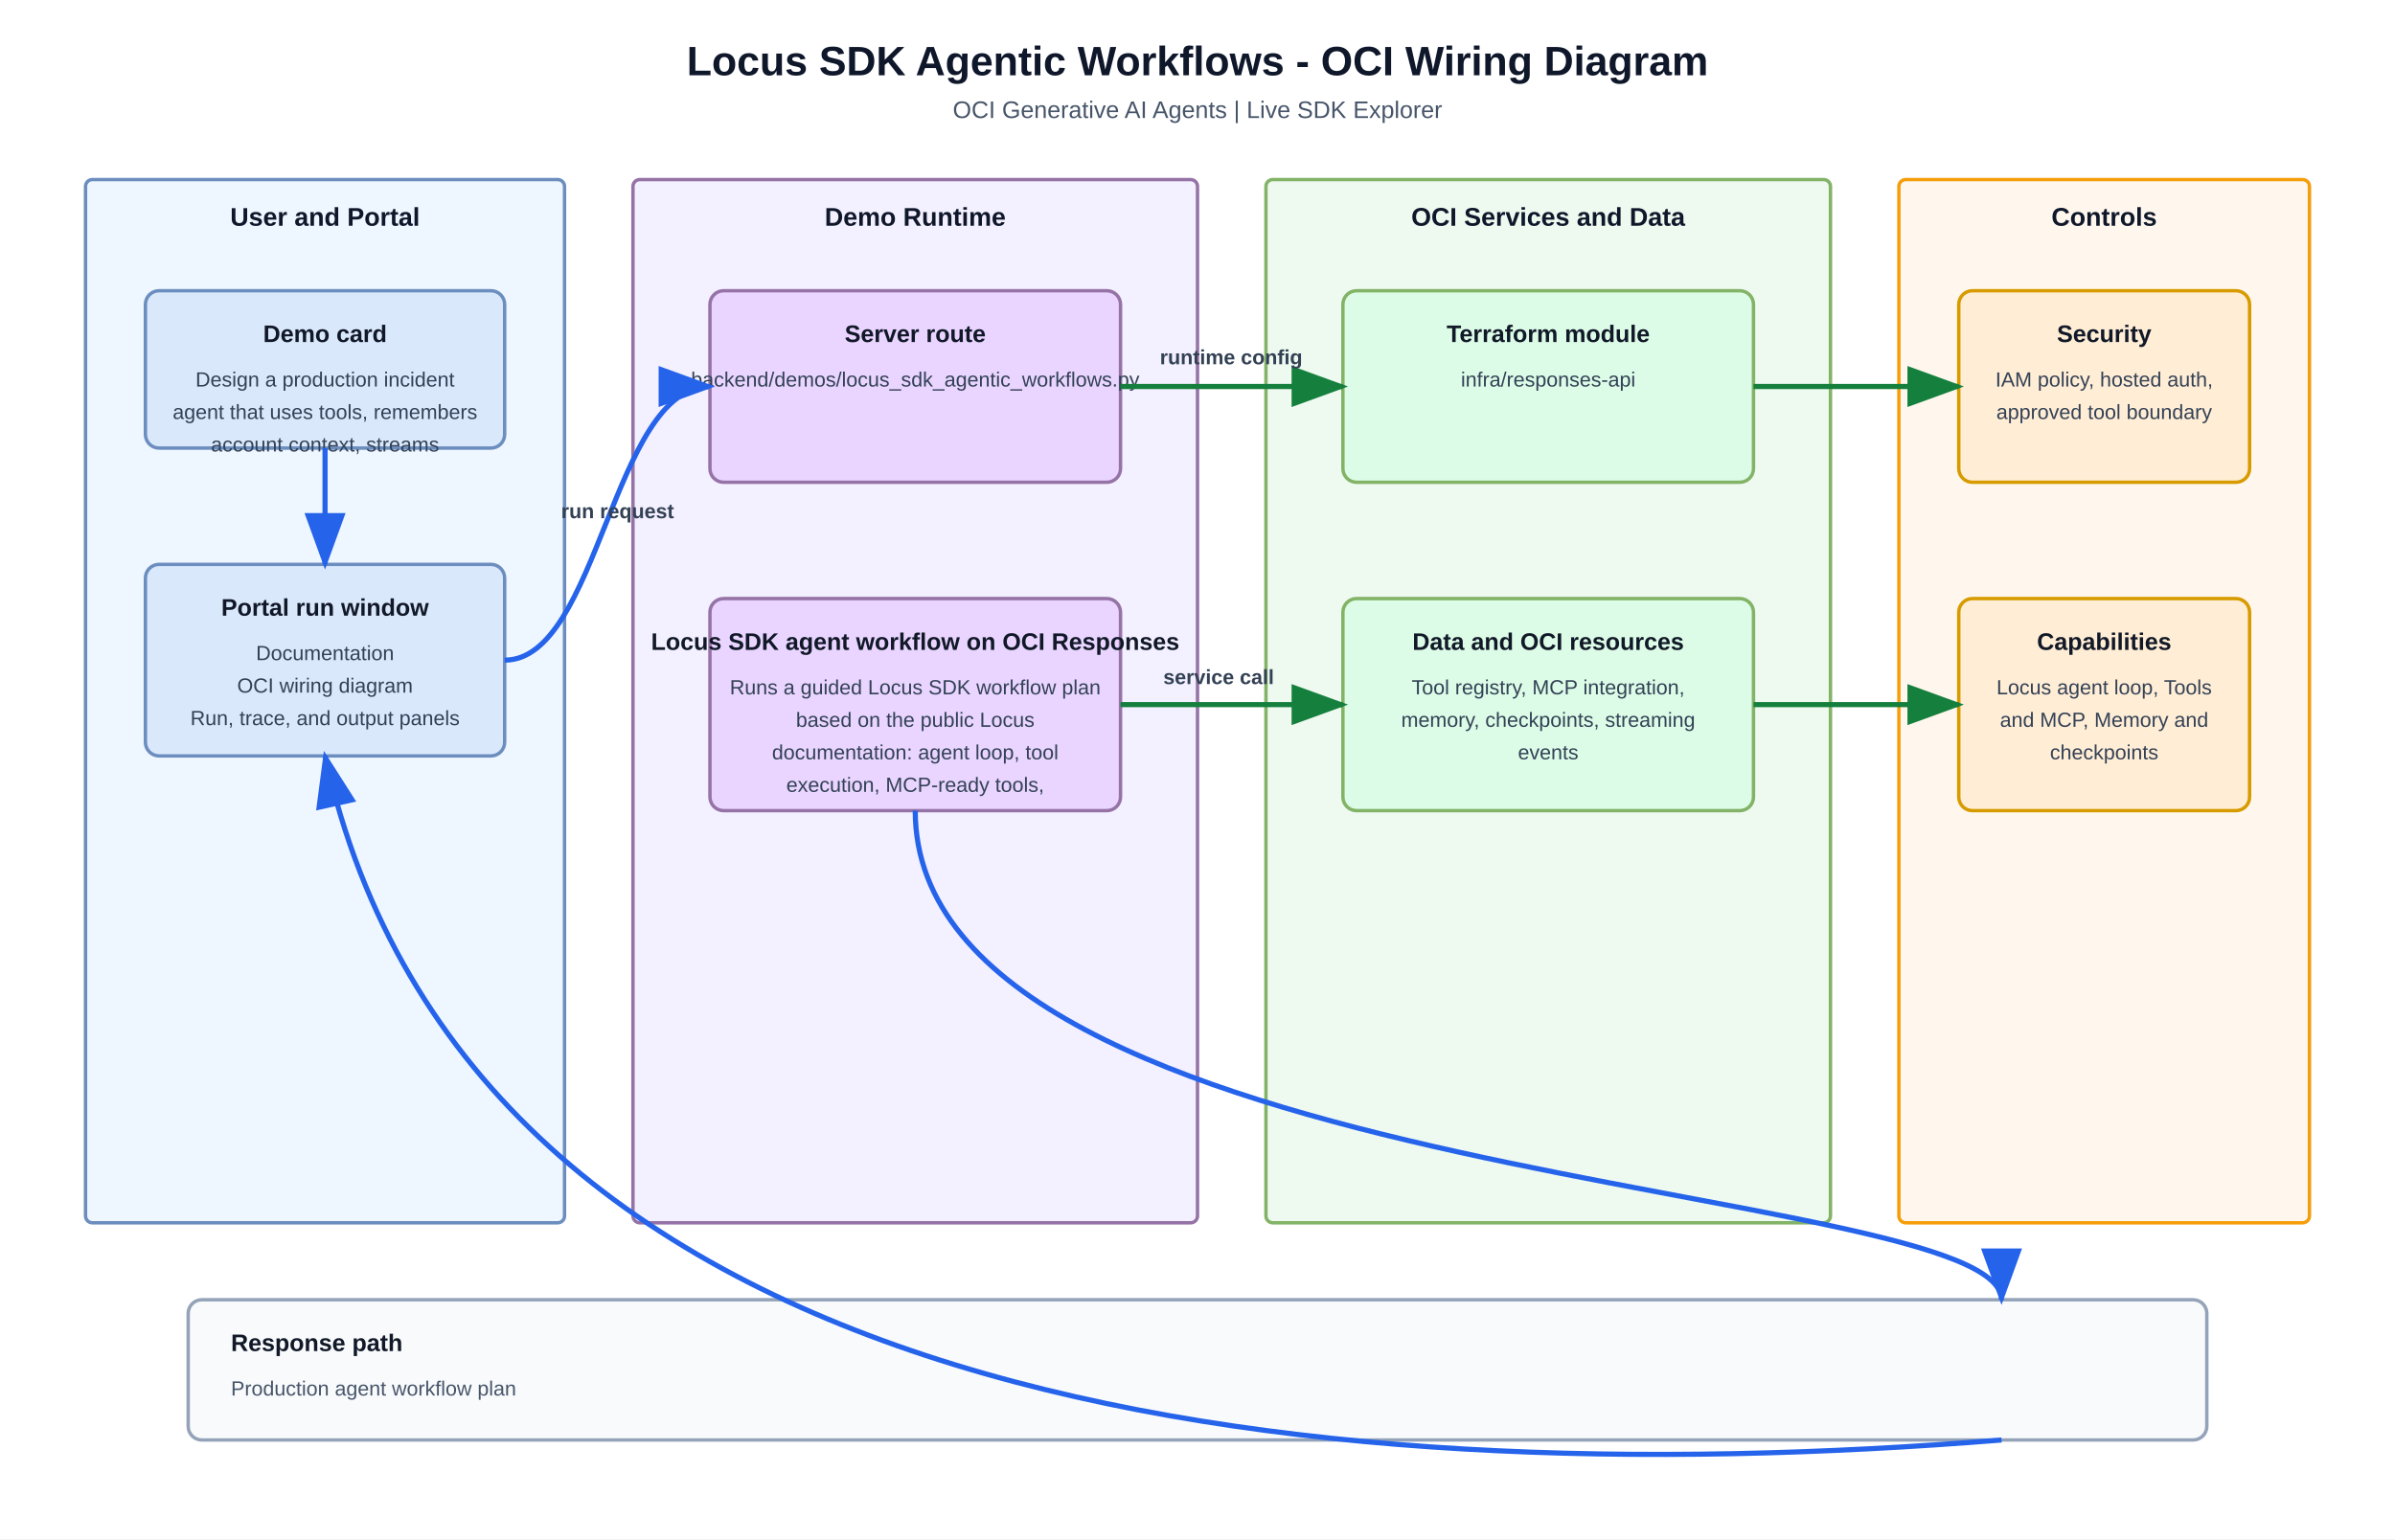
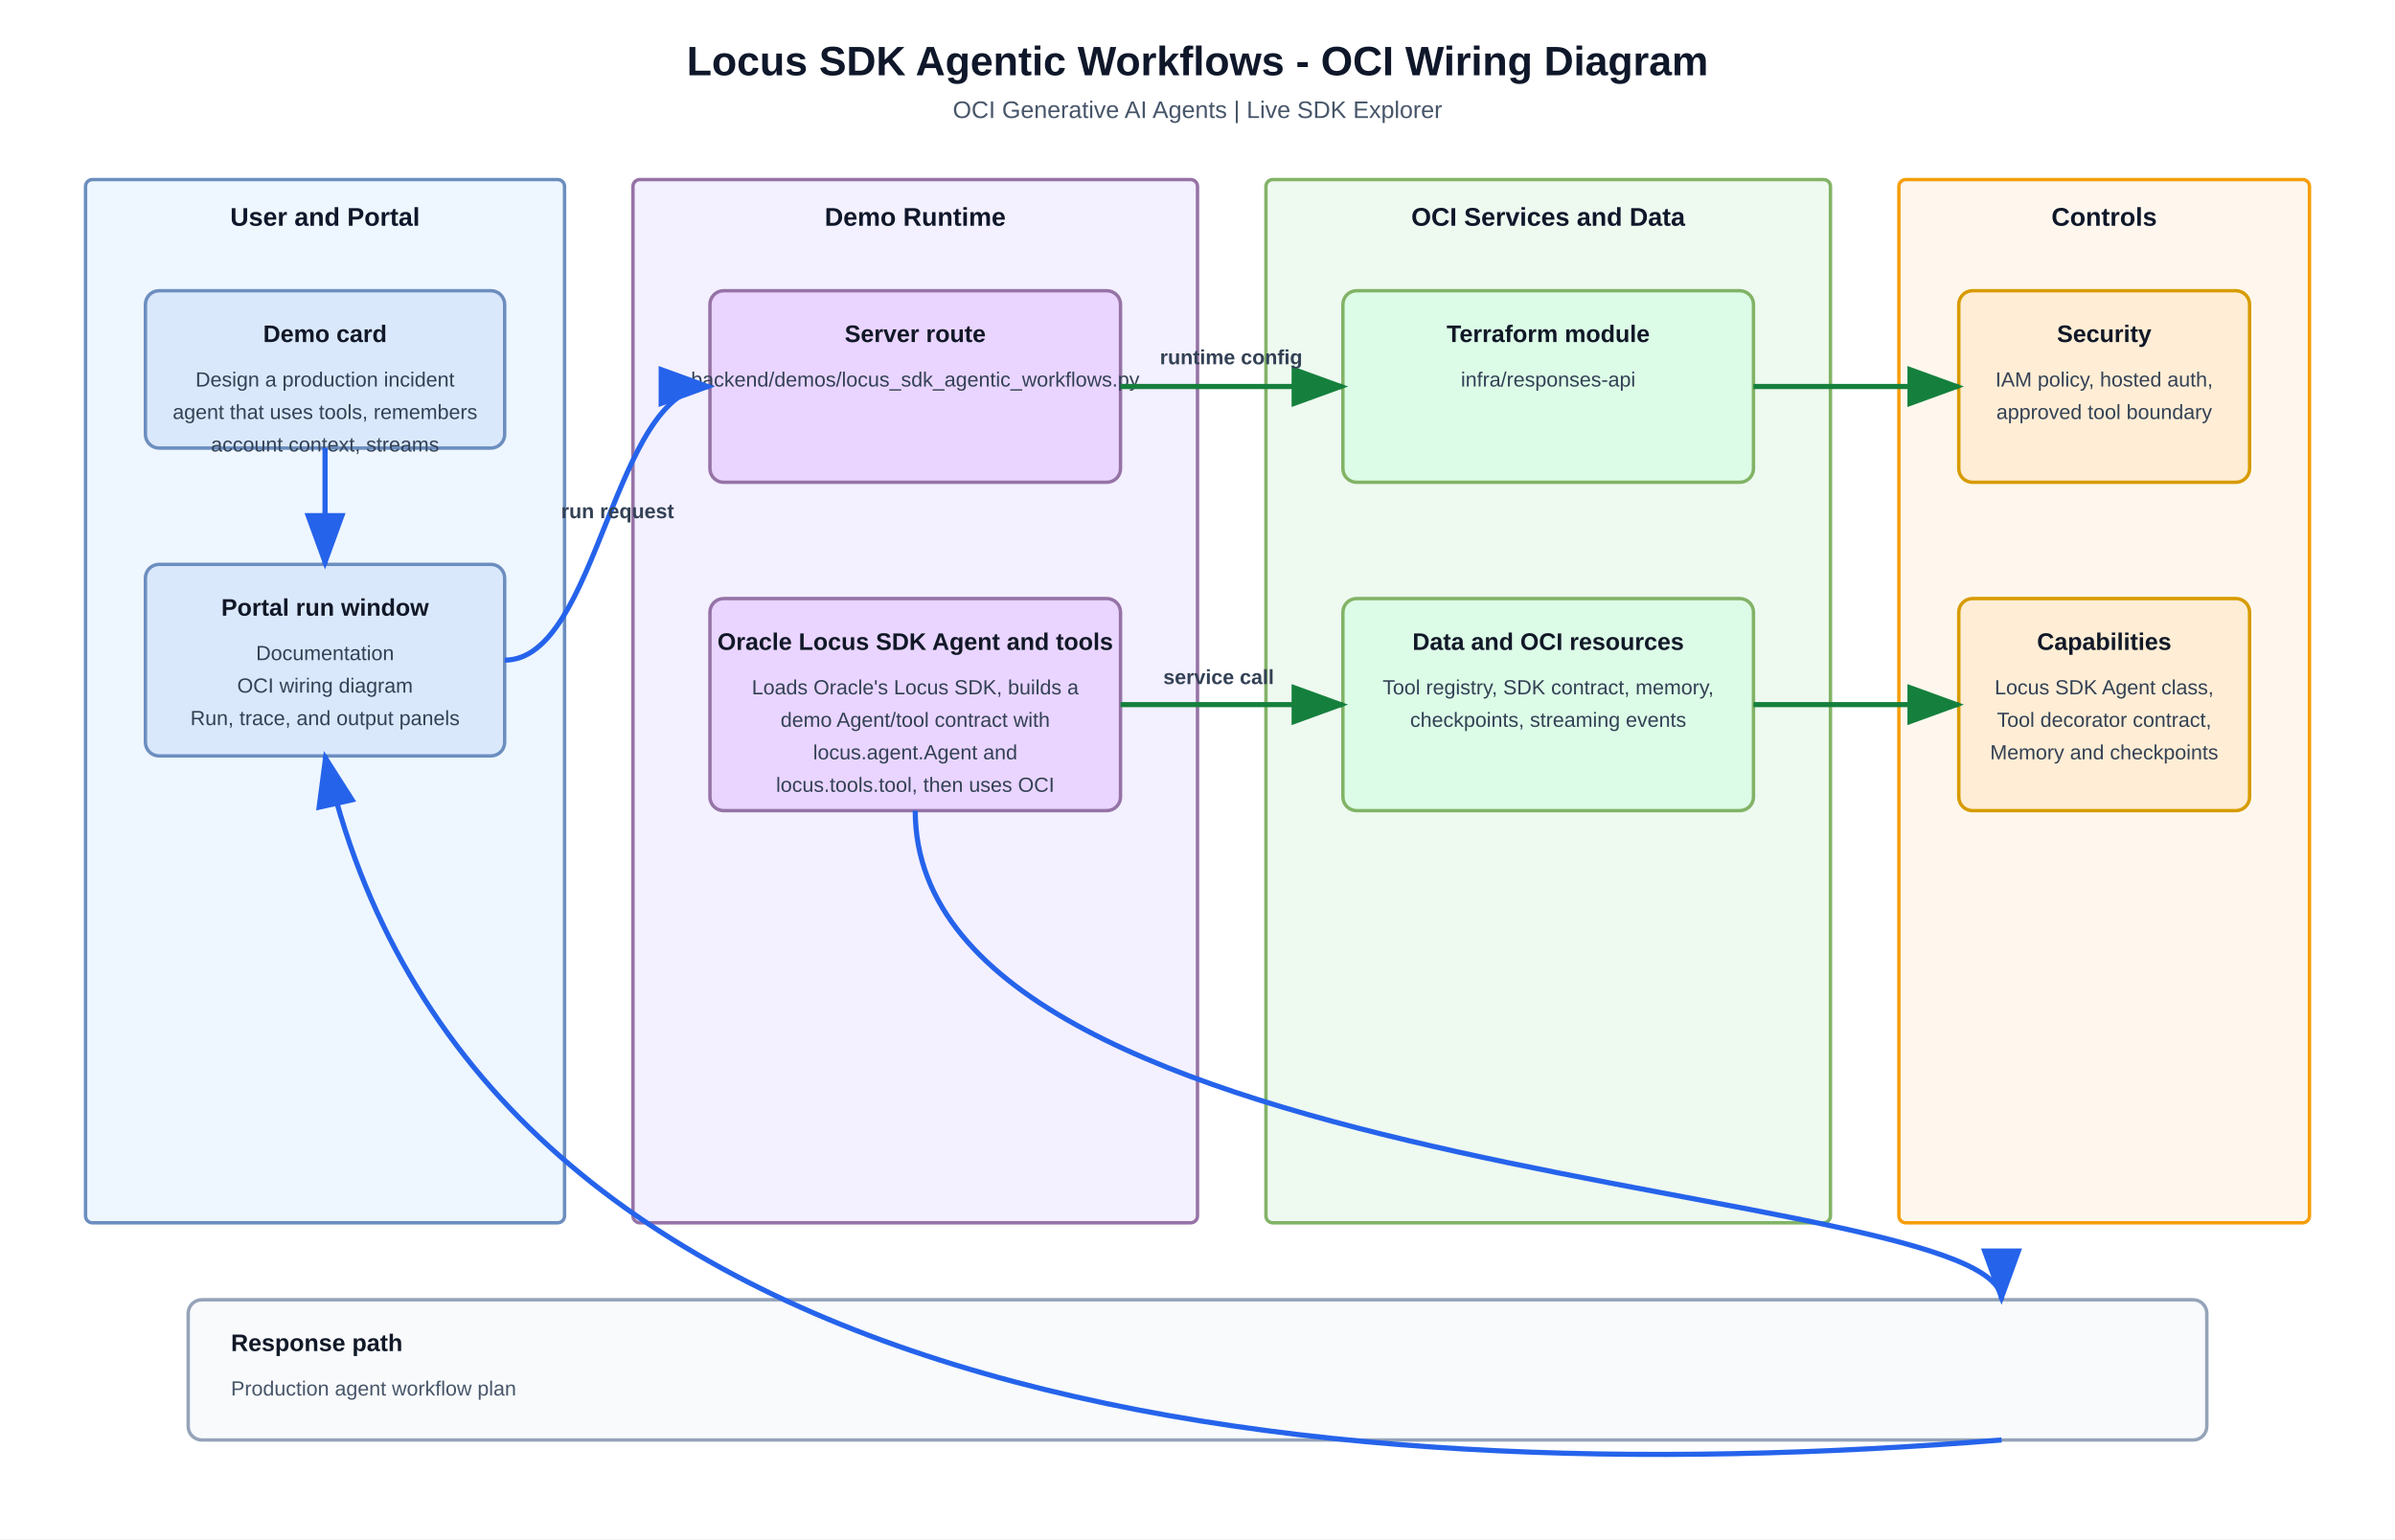
<svg xmlns="http://www.w3.org/2000/svg" width="1400" height="900" viewBox="0 0 1400 900" role="img" aria-labelledby="title desc">
  <defs>
    <marker id="arrow-blue" markerWidth="11" markerHeight="8" refX="10" refY="4" orient="auto" markerUnits="strokeWidth">
      <path d="M 0 0 L 11 4 L 0 8 z" fill="#2563eb" />
    </marker>
    <marker id="arrow-green" markerWidth="11" markerHeight="8" refX="10" refY="4" orient="auto" markerUnits="strokeWidth">
      <path d="M 0 0 L 11 4 L 0 8 z" fill="#15803d" />
    </marker>
    <style>
      .page { fill: #ffffff; }
      .title { font: 700 24px Arial, sans-serif; fill: #0f172a; }
      .subtitle { font: 14px Arial, sans-serif; fill: #475569; }
      .lane-title { font: 700 15px Arial, sans-serif; fill: #0f172a; }
      .box-title { font: 700 14px Arial, sans-serif; fill: #111827; }
      .box-text { font: 12px Arial, sans-serif; fill: #334155; }
      .note-text { font: 12px Arial, sans-serif; fill: #475569; }
      .edge-label { font: 700 12px Arial, sans-serif; fill: #334155; }
      .lane { stroke-width: 2; rx: 4; ry: 4; }
      .lane-portal { fill: #eef6ff; stroke: #6c8ebf; }
      .lane-runtime { fill: #f3f0ff; stroke: #9673a6; }
      .lane-oci { fill: #eef9f0; stroke: #82b366; }
      .lane-controls { fill: #fff7ed; stroke: #f59e0b; }
      .box-outline { stroke-width: 2; rx: 8; ry: 8; }
      .box-blue { fill: #dae8fc; stroke: #6c8ebf; }
      .box-purple { fill: #e9d5ff; stroke: #9673a6; }
      .box-green { fill: #dcfce7; stroke: #82b366; }
      .box-orange { fill: #ffedd5; stroke: #d79b00; }
      .box-gray { fill: #f8fafc; stroke: #94a3b8; }
      .edge-blue { stroke: #2563eb; stroke-width: 3; fill: none; marker-end: url(#arrow-blue); }
      .edge-green { stroke: #15803d; stroke-width: 3; fill: none; marker-end: url(#arrow-green); }
    </style>
  </defs>
  <rect class="page" width="1400" height="900" />
  <text class="title" x="700" y="44" text-anchor="middle">Locus SDK Agentic Workflows - OCI Wiring Diagram</text>
  <text class="subtitle" x="700" y="69" text-anchor="middle">OCI Generative AI Agents | Live SDK Explorer</text>
  <rect class="lane lane-portal" x="50" y="105" width="280" height="610" />
  <rect class="lane lane-runtime" x="370" y="105" width="330" height="610" />
  <rect class="lane lane-oci" x="740" y="105" width="330" height="610" />
  <rect class="lane lane-controls" x="1110" y="105" width="240" height="610" />
  <text class="lane-title" x="190" y="132" text-anchor="middle">User and Portal</text>
  <text class="lane-title" x="535" y="132" text-anchor="middle">Demo Runtime</text>
  <text class="lane-title" x="905" y="132" text-anchor="middle">OCI Services and Data</text>
  <text class="lane-title" x="1230" y="132" text-anchor="middle">Controls</text>
  <rect class="box-outline box-blue" x="85" y="170" width="210" height="92" />
  <text class="box-title" x="190" y="200" text-anchor="middle">Demo card</text>
  <text class="box-text" x="190" y="226" text-anchor="middle">Design a production incident</text>
  <text class="box-text" x="190" y="245" text-anchor="middle">agent that uses tools, remembers</text>
  <text class="box-text" x="190" y="264" text-anchor="middle">account context, streams</text>
  <rect class="box-outline box-blue" x="85" y="330" width="210" height="112" />
  <text class="box-title" x="190" y="360" text-anchor="middle">Portal run window</text>
  <text class="box-text" x="190" y="386" text-anchor="middle">Documentation</text>
  <text class="box-text" x="190" y="405" text-anchor="middle">OCI wiring diagram</text>
  <text class="box-text" x="190" y="424" text-anchor="middle">Run, trace, and output panels</text>
  <rect class="box-outline box-purple" x="415" y="170" width="240" height="112" />
  <text class="box-title" x="535" y="200" text-anchor="middle">Server route</text>
  <text class="box-text" x="535" y="226" text-anchor="middle">backend/demos/locus_sdk_agentic_workflows.py</text>
  <rect class="box-outline box-purple" x="415" y="350" width="240" height="124" />
-   <text class="box-title" x="535" y="380" text-anchor="middle">Locus SDK agent workflow on OCI Responses</text>
-   <text class="box-text" x="535" y="406" text-anchor="middle">Runs a guided Locus SDK workflow plan</text>
-   <text class="box-text" x="535" y="425" text-anchor="middle">based on the public Locus</text>
-   <text class="box-text" x="535" y="444" text-anchor="middle">documentation: agent loop, tool</text>
-   <text class="box-text" x="535" y="463" text-anchor="middle">execution, MCP-ready tools,</text>
+   <text class="box-title" x="535" y="380" text-anchor="middle">Oracle Locus SDK Agent and tools</text>
+   <text class="box-text" x="535" y="406" text-anchor="middle">Loads Oracle's Locus SDK, builds a</text>
+   <text class="box-text" x="535" y="425" text-anchor="middle">demo Agent/tool contract with</text>
+   <text class="box-text" x="535" y="444" text-anchor="middle">locus.agent.Agent and</text>
+   <text class="box-text" x="535" y="463" text-anchor="middle">locus.tools.tool, then uses OCI</text>
  <rect class="box-outline box-green" x="785" y="170" width="240" height="112" />
  <text class="box-title" x="905" y="200" text-anchor="middle">Terraform module</text>
  <text class="box-text" x="905" y="226" text-anchor="middle">infra/responses-api</text>
  <rect class="box-outline box-green" x="785" y="350" width="240" height="124" />
  <text class="box-title" x="905" y="380" text-anchor="middle">Data and OCI resources</text>
-   <text class="box-text" x="905" y="406" text-anchor="middle">Tool registry, MCP integration,</text>
-   <text class="box-text" x="905" y="425" text-anchor="middle">memory, checkpoints, streaming</text>
-   <text class="box-text" x="905" y="444" text-anchor="middle">events</text>
+   <text class="box-text" x="905" y="406" text-anchor="middle">Tool registry, SDK contract, memory,</text>
+   <text class="box-text" x="905" y="425" text-anchor="middle">checkpoints, streaming events</text>
  <rect class="box-outline box-orange" x="1145" y="170" width="170" height="112" />
  <text class="box-title" x="1230" y="200" text-anchor="middle">Security</text>
  <text class="box-text" x="1230" y="226" text-anchor="middle">IAM policy, hosted auth,</text>
  <text class="box-text" x="1230" y="245" text-anchor="middle">approved tool boundary</text>
  <rect class="box-outline box-orange" x="1145" y="350" width="170" height="124" />
  <text class="box-title" x="1230" y="380" text-anchor="middle">Capabilities</text>
-   <text class="box-text" x="1230" y="406" text-anchor="middle">Locus agent loop, Tools</text>
-   <text class="box-text" x="1230" y="425" text-anchor="middle">and MCP, Memory and</text>
-   <text class="box-text" x="1230" y="444" text-anchor="middle">checkpoints</text>
+   <text class="box-text" x="1230" y="406" text-anchor="middle">Locus SDK Agent class,</text>
+   <text class="box-text" x="1230" y="425" text-anchor="middle">Tool decorator contract,</text>
+   <text class="box-text" x="1230" y="444" text-anchor="middle">Memory and checkpoints</text>
  <rect class="box-outline box-gray" x="110" y="760" width="1180" height="82" />
  <text class="box-title" x="135" y="790">Response path</text>
  <text class="note-text" x="135" y="816" text-anchor="start">Production agent workflow plan</text>
  <path class="edge-blue" d="M190 262 L190 330" />
  <path class="edge-blue" d="M295 386 C350 386 358 226 415 226" />
  <text class="edge-label" x="328" y="303">run request</text>
  <path class="edge-green" d="M655 226 C710 226 728 226 785 226" />
  <text class="edge-label" x="678" y="213">runtime config</text>
  <path class="edge-green" d="M655 412 C710 412 728 412 785 412" />
  <text class="edge-label" x="680" y="400">service call</text>
  <path class="edge-green" d="M1025 412 C1080 412 1092 412 1145 412" />
  <path class="edge-green" d="M1025 226 C1080 226 1092 226 1145 226" />
  <path class="edge-blue" d="M535 474 C535 695 1170 690 1170 760" />
  <path class="edge-blue" d="M1170 842 C760 875 275 825 190 442" />
</svg>
